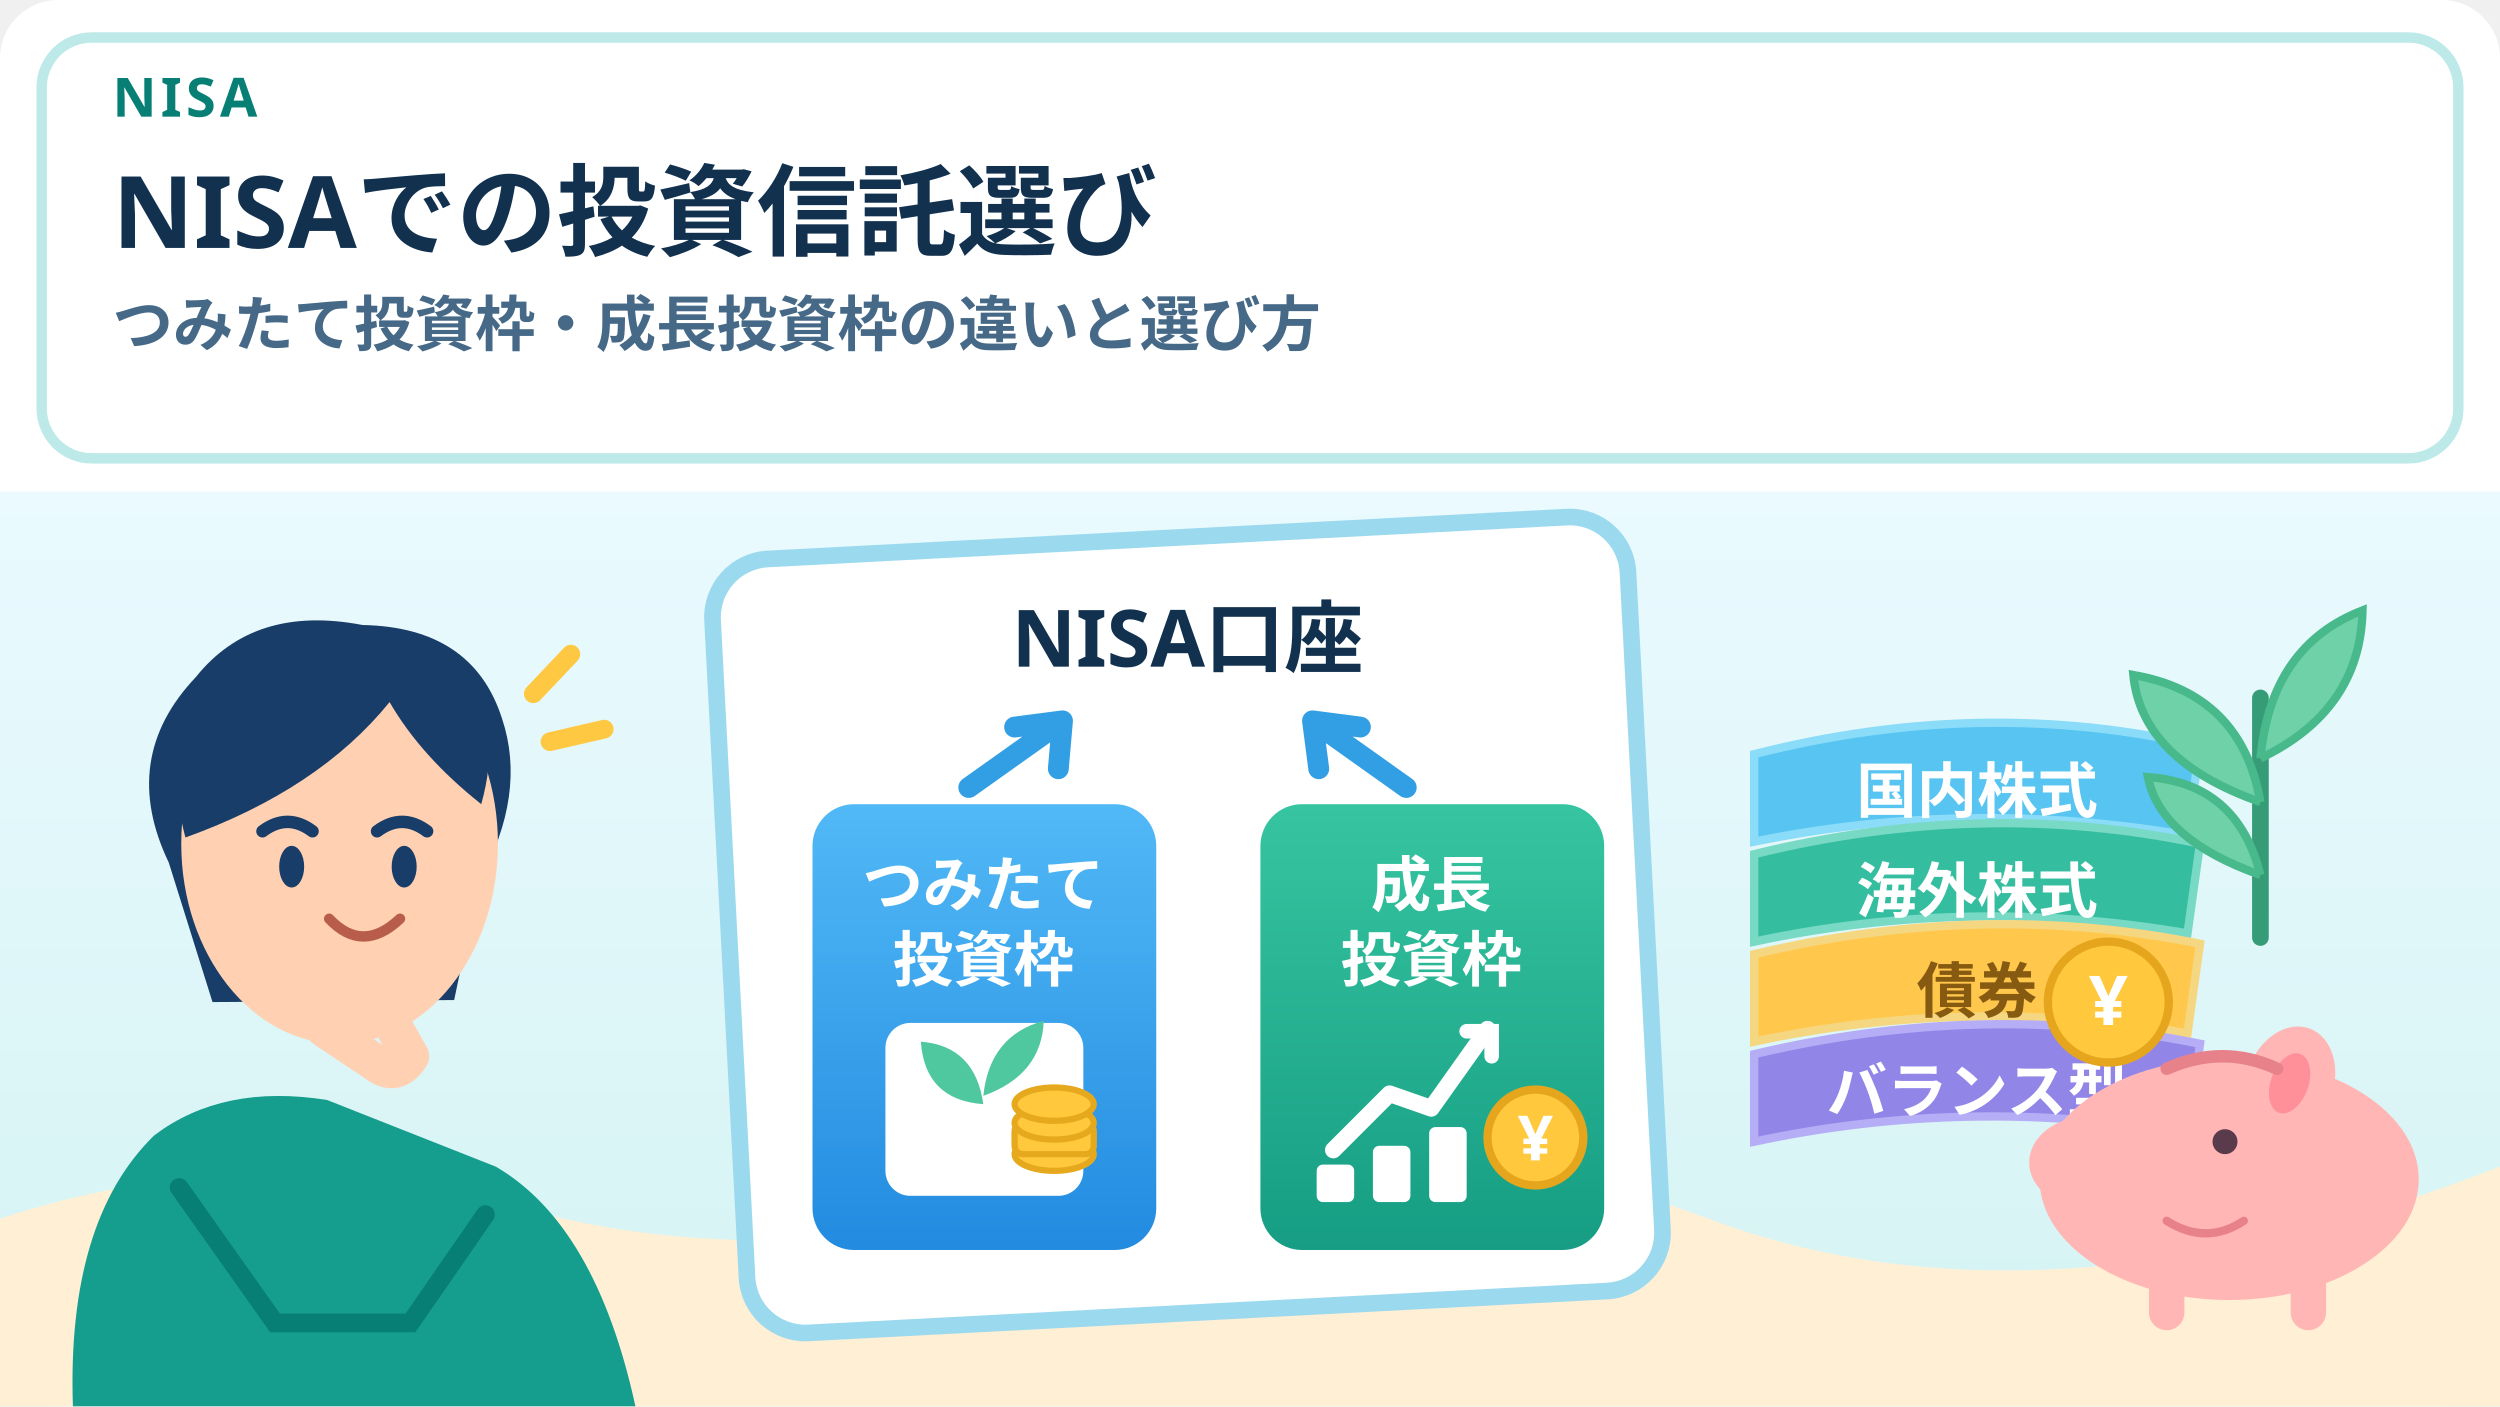
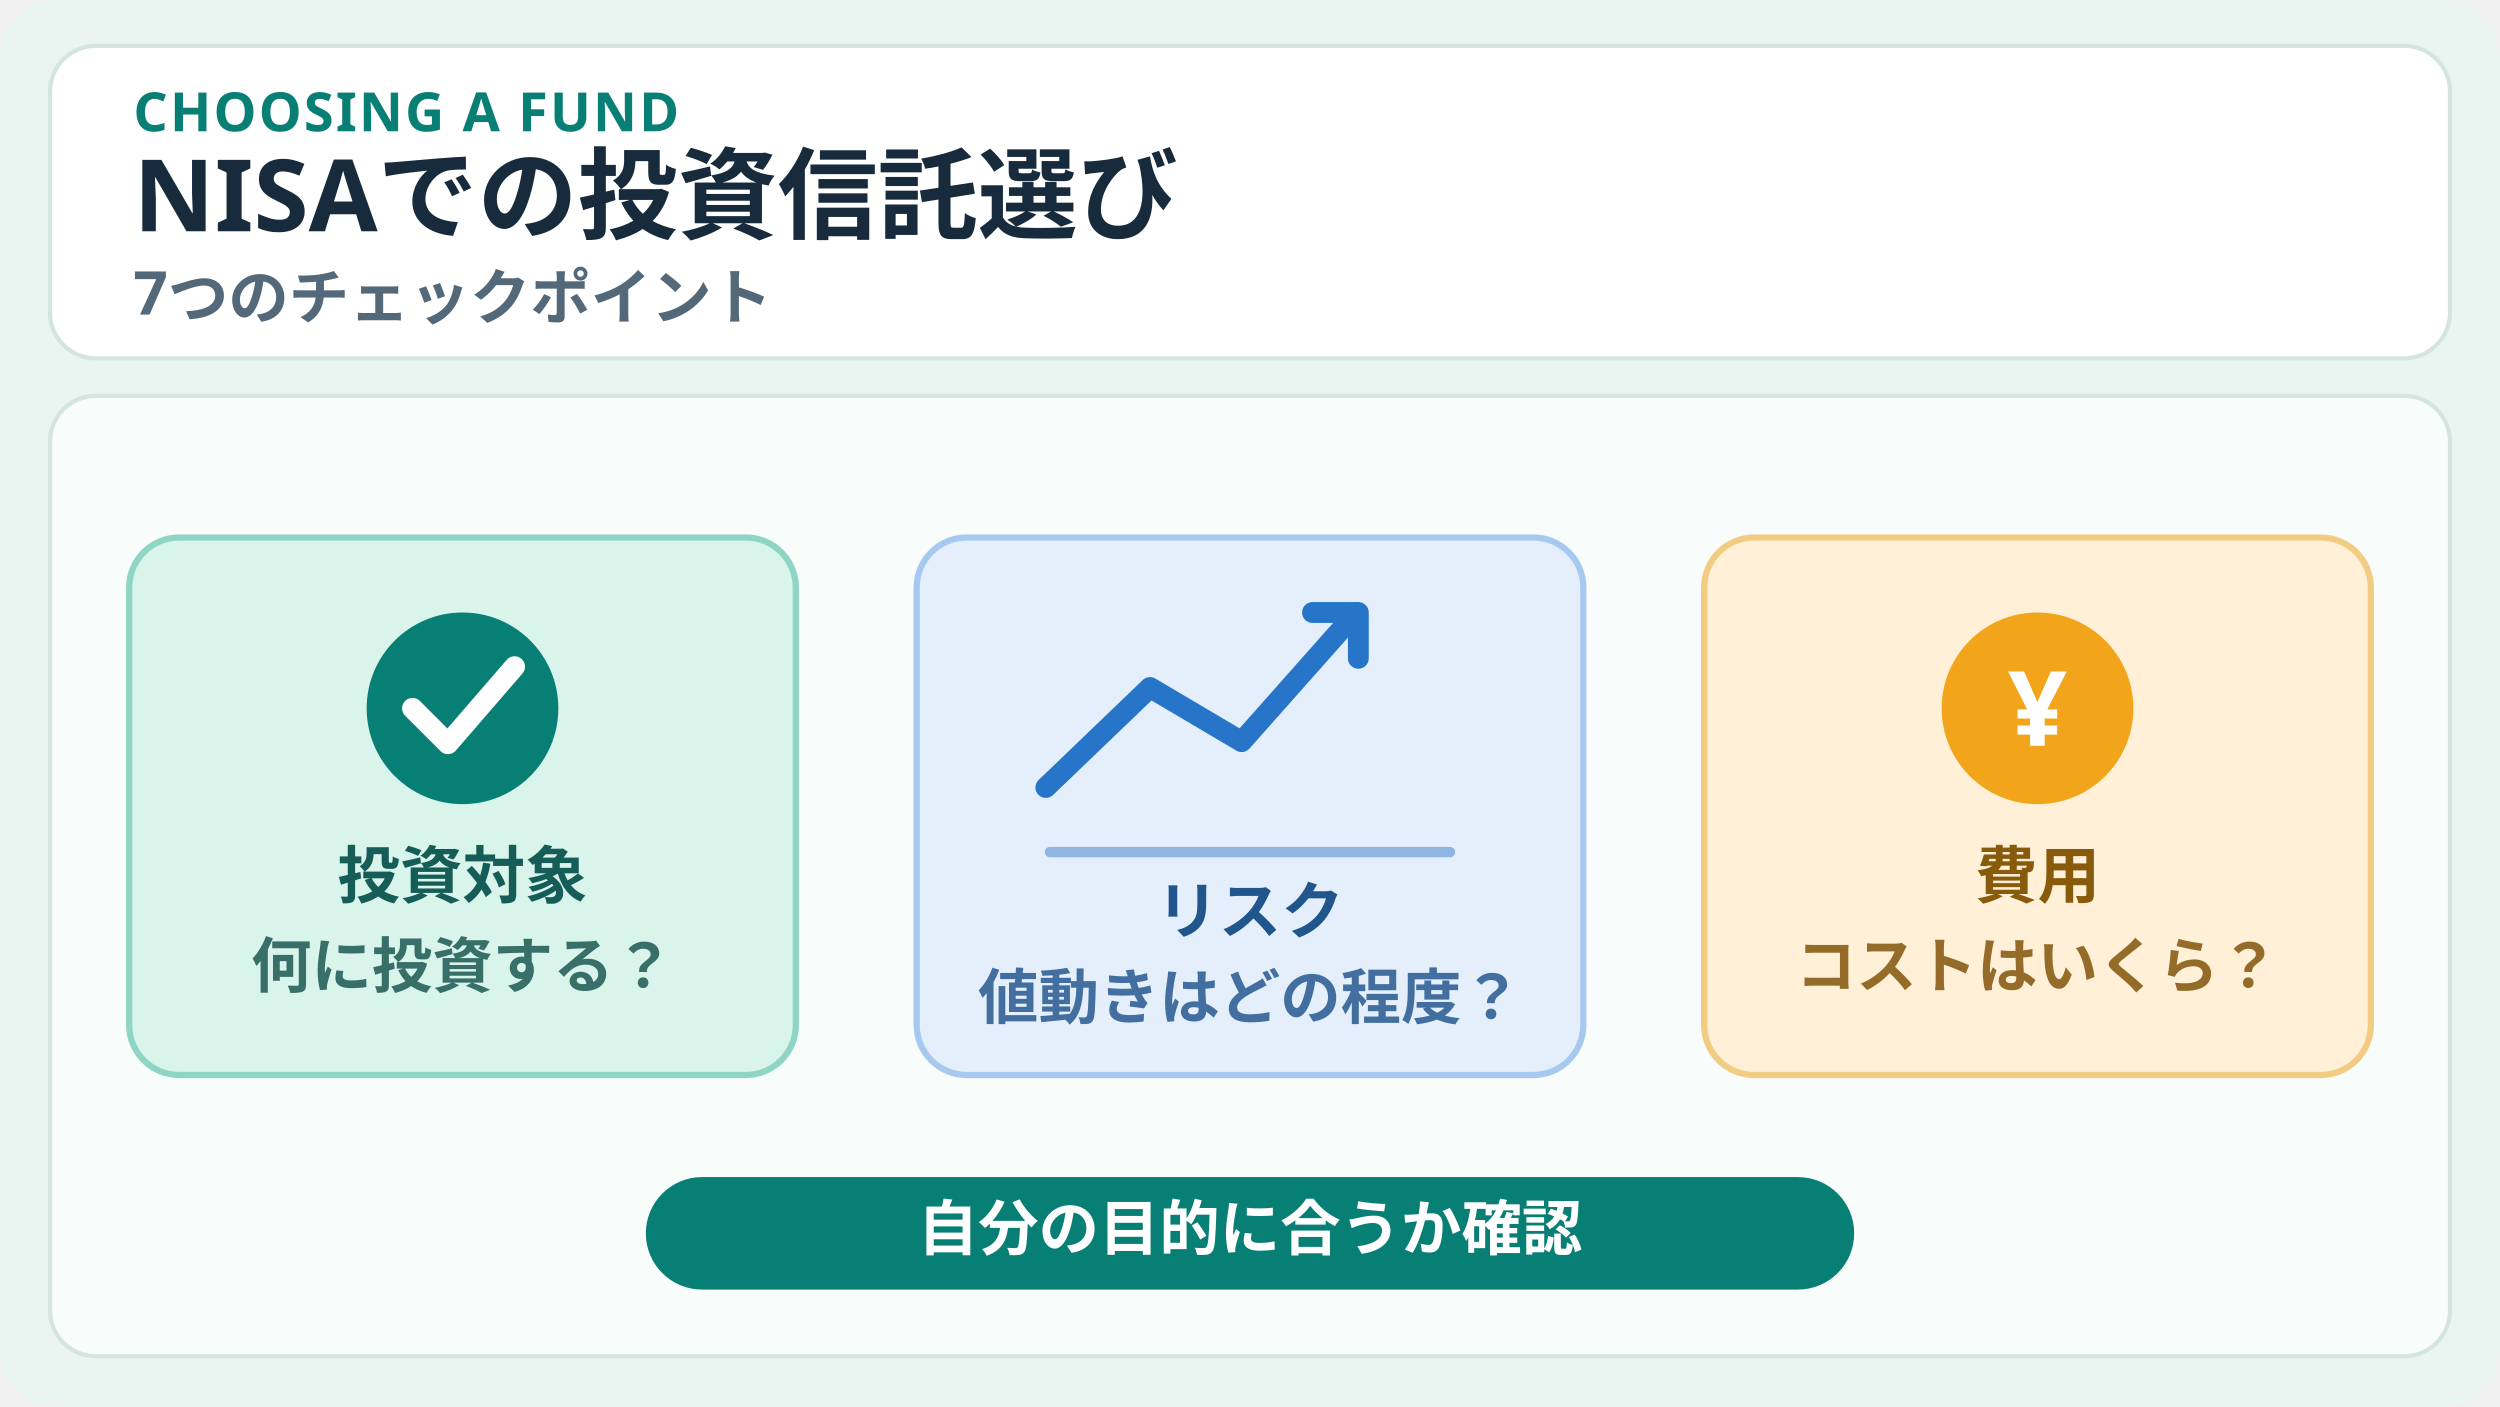
<svg xmlns="http://www.w3.org/2000/svg" width="1200" height="675" viewBox="0 0 1200 675" role="img" aria-labelledby="title desc">
-   <defs>
-     <linearGradient id="sky" x1="0" y1="0" x2="0" y2="1">
-       <stop stop-color="#eafaff" />
-       <stop offset="1" stop-color="#d4f3f3" />
-     </linearGradient>
-     <linearGradient id="blue" x1="0" y1="0" x2="0" y2="1">
-       <stop stop-color="#51b9f6" />
-       <stop offset="1" stop-color="#238be0" />
-     </linearGradient>
-     <linearGradient id="green" x1="0" y1="0" x2="0" y2="1">
-       <stop stop-color="#36c5a0" />
-       <stop offset="1" stop-color="#169d83" />
-     </linearGradient>
-   </defs>
-   <rect width="1200" height="675" rx="28" fill="#fff" />
-   <rect x="20" y="18" width="1160" height="202" rx="24" fill="#fff" stroke="#bde9e9" stroke-width="5" />
-   <text x="54" y="56" font-family="sans-serif" font-size="26" font-weight="800" fill="#087f75" letter-spacing="2">NISA</text>
-   <text x="54" y="119" font-family="sans-serif" font-size="48" font-weight="800" fill="#12314f">NISAでの投資信託選び</text>
-   <text x="54" y="166" font-family="sans-serif" font-size="29" font-weight="700" fill="#466987">つみたて投資枠・成長投資枠の違いと選び方</text>
-   <rect x="0" y="236" width="1200" height="439" fill="url(#sky)" />
-   <path d="M0 585Q120 545 250 580T520 570T820 585T1200 560V675H0Z" fill="#ffefd5" />
-   <path d="M35 675Q32 586 74 545Q107 520 157 528L238 560Q286 588 305 675Z" fill="#159d8d" />
-   <path d="M86 570L132 635L197 635L233 583" fill="none" stroke="#087f75" stroke-width="9" stroke-linecap="round" />
-   <path d="M81 414Q57 364 94 325Q122 290 174 300Q227 301 241 345Q253 381 230 423L218 480L102 481Z" fill="#183d68" />
-   <ellipse cx="163" cy="405" rx="76" ry="96" fill="#ffd0b2" />
-   <path d="M89 402Q72 338 128 316Q183 288 225 330Q241 350 231 386Q202 363 187 337Q153 379 89 402Z" fill="#183d68" />
-   <path d="M126 399q12-9 24 0M181 399q12-9 24 0" fill="none" stroke="#183d68" stroke-width="6" stroke-linecap="round" />
-   <ellipse cx="140" cy="416" rx="6" ry="10" fill="#183d68" />
-   <ellipse cx="194" cy="416" rx="6" ry="10" fill="#183d68" />
-   <path d="M158 441q16 17 34 0" fill="none" stroke="#b85d4c" stroke-width="5" stroke-linecap="round" />
-   <path d="M158 465q-18 15-2 29l24 16q10 8 17-3l-13-23" fill="none" stroke="#ffd0b2" stroke-width="18" stroke-linecap="round" stroke-linejoin="round" />
-   <path d="M256 333l18-19m-10 42 26-6" stroke="#ffc842" stroke-width="9" stroke-linecap="round" />
-   <rect x="350" y="258" width="440" height="372" rx="28" fill="#fff" stroke="#9bd9ef" stroke-width="8" transform="rotate(-3 570 444)" />
-   <text x="570" y="320" text-anchor="middle" font-family="sans-serif" font-size="38" font-weight="800" fill="#12314f">NISA口座</text>
-   <path d="M510 346L465 378m45-32-2 23m2-23-23 3M630 346l45 32m-45-32 3 23m-3-23 23 3" fill="none" stroke="#329ee4" stroke-width="10" stroke-linecap="round" stroke-linejoin="round" />
-   <rect x="390" y="386" width="165" height="214" rx="20" fill="url(#blue)" />
-   <rect x="605" y="386" width="165" height="214" rx="20" fill="url(#green)" />
-   <text x="472" y="435" text-anchor="middle" font-family="sans-serif" font-size="29" font-weight="800" fill="#fff">つみたて</text>
-   <text x="472" y="471" text-anchor="middle" font-family="sans-serif" font-size="29" font-weight="800" fill="#fff">投資枠</text>
-   <rect x="425" y="491" width="95" height="83" rx="12" fill="#fff" />
-   <path d="M472 558v-37m0 9q-28-2-30-30 26 2 30 30m0-4q3-29 29-36-1 26-29 36" fill="#4fc89f" />
-   <g fill="#ffc83d" stroke="#e6a91d" stroke-width="3">
-     <ellipse cx="506" cy="554" rx="19" ry="8" />
-     <rect x="487" y="539" width="38" height="15" rx="4" />
-     <ellipse cx="506" cy="539" rx="19" ry="8" />
-     <ellipse cx="506" cy="530" rx="19" ry="8" />
+   <rect width="1200" height="675" rx="28" fill="#eaf5f2" />
+   <rect x="24" y="22" width="1152" height="150" rx="22" fill="#fff" stroke="#d4e4e0" stroke-width="2" />
+   <text x="64" y="63" font-family="sans-serif" font-size="26" font-weight="700" letter-spacing="1" fill="#087f75">CHOOSING A FUND</text>
+   <text x="64" y="111" font-family="sans-serif" font-size="48" font-weight="800" fill="#172b3d">NISAでの投資信託選び</text>
+   <text x="64" y="151" font-family="sans-serif" font-size="29" font-weight="650" fill="#536879">7つのチェックポイント</text>
+   <rect x="24" y="190" width="1152" height="461" rx="22" fill="#f8fcfb" stroke="#d4e4e0" stroke-width="2" />
+   <g transform="translate(62 258)">
+     <rect x="0" y="0" width="320" height="258" rx="24" fill="#d8f4eb" stroke="#8fd5c5" stroke-width="3" />
+     <circle cx="160" cy="82" r="46" fill="#087f75" />
+     <path d="M136 82l17 17 32-37" fill="none" stroke="#fff" stroke-width="10" stroke-linecap="round" stroke-linejoin="round" />
+     <text x="160" y="173" text-anchor="middle" font-family="sans-serif" font-size="30" font-weight="800" fill="#175d57">投資対象</text>
+     <text x="160" y="216" text-anchor="middle" font-family="sans-serif" font-size="29" font-weight="650" fill="#386f69">何に投資する？</text>
  </g>
-   <text x="687" y="435" text-anchor="middle" font-family="sans-serif" font-size="29" font-weight="800" fill="#fff">成長</text>
-   <text x="687" y="471" text-anchor="middle" font-family="sans-serif" font-size="29" font-weight="800" fill="#fff">投資枠</text>
-   <path d="M640 552l27-27 20 7 27-38" fill="none" stroke="#fff" stroke-width="8" stroke-linecap="round" stroke-linejoin="round" />
-   <path d="M704 495h12v12" fill="none" stroke="#fff" stroke-width="7" stroke-linecap="round" />
-   <g fill="#fff">
-     <rect x="632" y="559" width="18" height="18" rx="3" />
-     <rect x="659" y="550" width="18" height="27" rx="3" />
-     <rect x="686" y="541" width="18" height="36" rx="3" />
+   <g transform="translate(440 258)">
+     <rect x="0" y="0" width="320" height="258" rx="24" fill="#e4effb" stroke="#a7c9ef" stroke-width="3" />
+     <path d="M62 120l50-48 44 26 55-62" fill="none" stroke="#2775c8" stroke-width="10" stroke-linecap="round" stroke-linejoin="round" />
+     <path d="M190 36h22v22" fill="none" stroke="#2775c8" stroke-width="10" stroke-linecap="round" stroke-linejoin="round" />
+     <path d="M64 151h192" stroke="#8fb5e3" stroke-width="5" stroke-linecap="round" />
+     <text x="160" y="190" text-anchor="middle" font-family="sans-serif" font-size="30" font-weight="800" fill="#20568c">リスク</text>
+     <text x="160" y="231" text-anchor="middle" font-family="sans-serif" font-size="29" font-weight="650" fill="#426f9f">値動きはどの程度？</text>
  </g>
-   <circle cx="737" cy="546" r="23" fill="#ffc83d" stroke="#e5a61d" stroke-width="4" />
-   <text x="737" y="557" text-anchor="middle" font-family="sans-serif" font-size="30" font-weight="800" fill="#fff">¥</text>
-   <g transform="translate(812 332)">
-     <path d="M30 30Q140 2 244 26L238 69Q133 51 30 72Z" fill="#57c4f2" stroke="#8bdcf8" stroke-width="4" />
-     <path d="M30 78Q140 51 244 73L238 116Q133 98 30 120Z" fill="#35bda0" stroke="#78d9c5" stroke-width="4" />
-     <path d="M30 126Q140 100 244 121L238 164Q133 146 30 168Z" fill="#ffc84c" stroke="#f5d782" stroke-width="4" />
-     <path d="M30 174Q140 148 244 169L238 212Q133 194 30 216Z" fill="#9285e8" stroke="#b5adf5" stroke-width="4" />
-     <g font-family="sans-serif" font-size="29" font-weight="800" text-anchor="middle">
-       <text x="137" y="58" fill="#fff">国内株式</text>
-       <text x="137" y="106" fill="#fff">海外株式</text>
-       <text x="137" y="154" fill="#875a12">債券</text>
-       <text x="137" y="202" fill="#fff">バランス型</text>
-     </g>
+   <g transform="translate(818 258)">
+     <rect x="0" y="0" width="320" height="258" rx="24" fill="#fff0d7" stroke="#f2cc83" stroke-width="3" />
+     <circle cx="160" cy="82" r="46" fill="#f2a51a" />
+     <text x="160" y="100" text-anchor="middle" font-family="sans-serif" font-size="50" font-weight="800" fill="#fff">¥</text>
+     <text x="160" y="173" text-anchor="middle" font-family="sans-serif" font-size="30" font-weight="800" fill="#885a0b">費用</text>
+     <text x="160" y="216" text-anchor="middle" font-family="sans-serif" font-size="29" font-weight="650" fill="#946b28">コストはいくら？</text>
  </g>
-   <path d="M1085 450V335" stroke="#369b77" stroke-width="8" stroke-linecap="round" />
-   <path d="M1085 385Q1028 365 1024 324Q1076 333 1085 385M1085 364Q1090 310 1134 293Q1133 341 1085 364M1085 420Q1037 403 1031 373Q1074 376 1085 420" fill="#6ed1a7" stroke="#48b98b" stroke-width="4" />
-   <ellipse cx="1070" cy="566" rx="91" ry="58" fill="#ffb6b4" />
-   <ellipse cx="1002" cy="558" rx="28" ry="22" fill="#ffb6b4" />
-   <ellipse cx="1099" cy="520" rx="21" ry="28" fill="#ffb6b4" transform="rotate(20 1099 520)" />
-   <ellipse cx="1099" cy="520" rx="9" ry="15" fill="#ff8f98" transform="rotate(20 1099 520)" />
-   <ellipse cx="1137" cy="555" rx="15" ry="12" fill="#ffb6b4" />
-   <circle cx="1068" cy="548" r="6" fill="#593b4c" />
-   <path d="M1040 586q19 12 37 0" fill="none" stroke="#e7828a" stroke-width="4" stroke-linecap="round" />
-   <path d="M1040 609v21m68-21v21" stroke="#ffb6b4" stroke-width="17" stroke-linecap="round" />
-   <path d="M1040 513q27-12 53 0" fill="none" stroke="#e7828a" stroke-width="6" stroke-linecap="round" />
-   <circle cx="1012" cy="481" r="29" fill="#ffc83d" stroke="#e5a61d" stroke-width="4" />
-   <text x="1012" y="492" text-anchor="middle" font-family="sans-serif" font-size="33" font-weight="800" fill="#fff">¥</text>
+   <rect x="310" y="565" width="580" height="54" rx="27" fill="#087f75" />
+   <text x="600" y="600" text-anchor="middle" font-family="sans-serif" font-size="29" font-weight="800" fill="#fff">自分の目的に合うか確認</text>
</svg>
